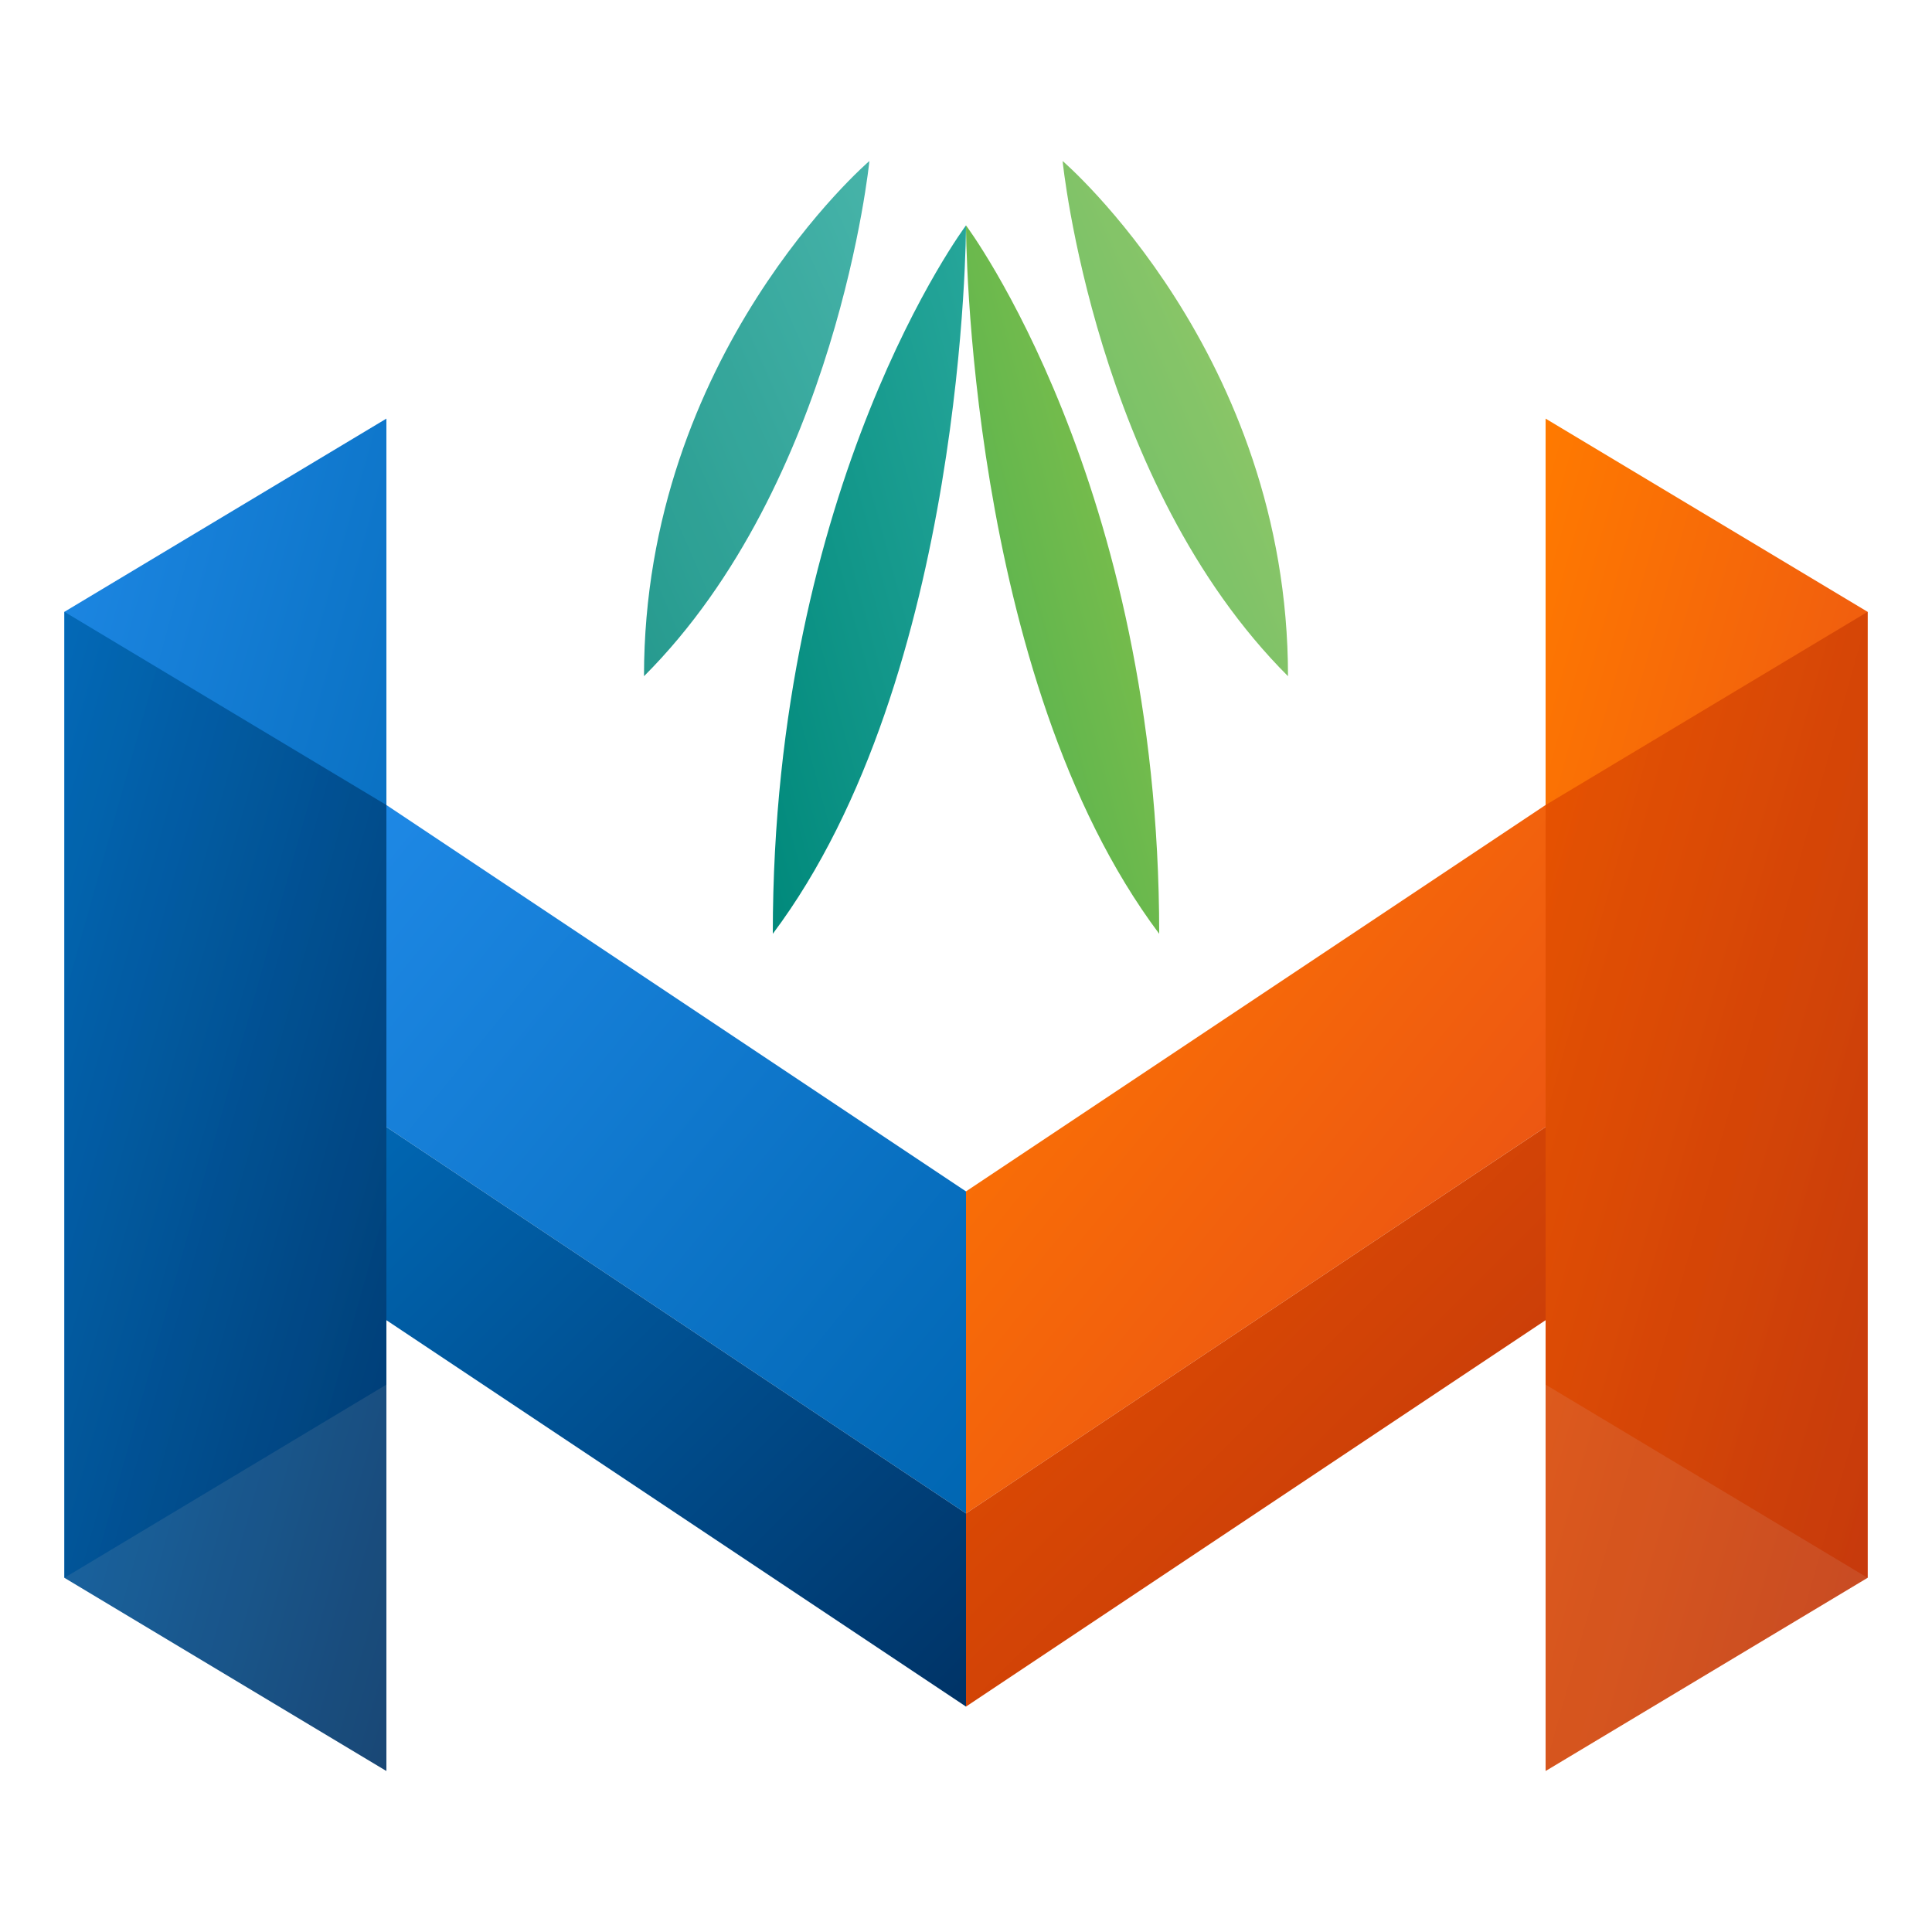
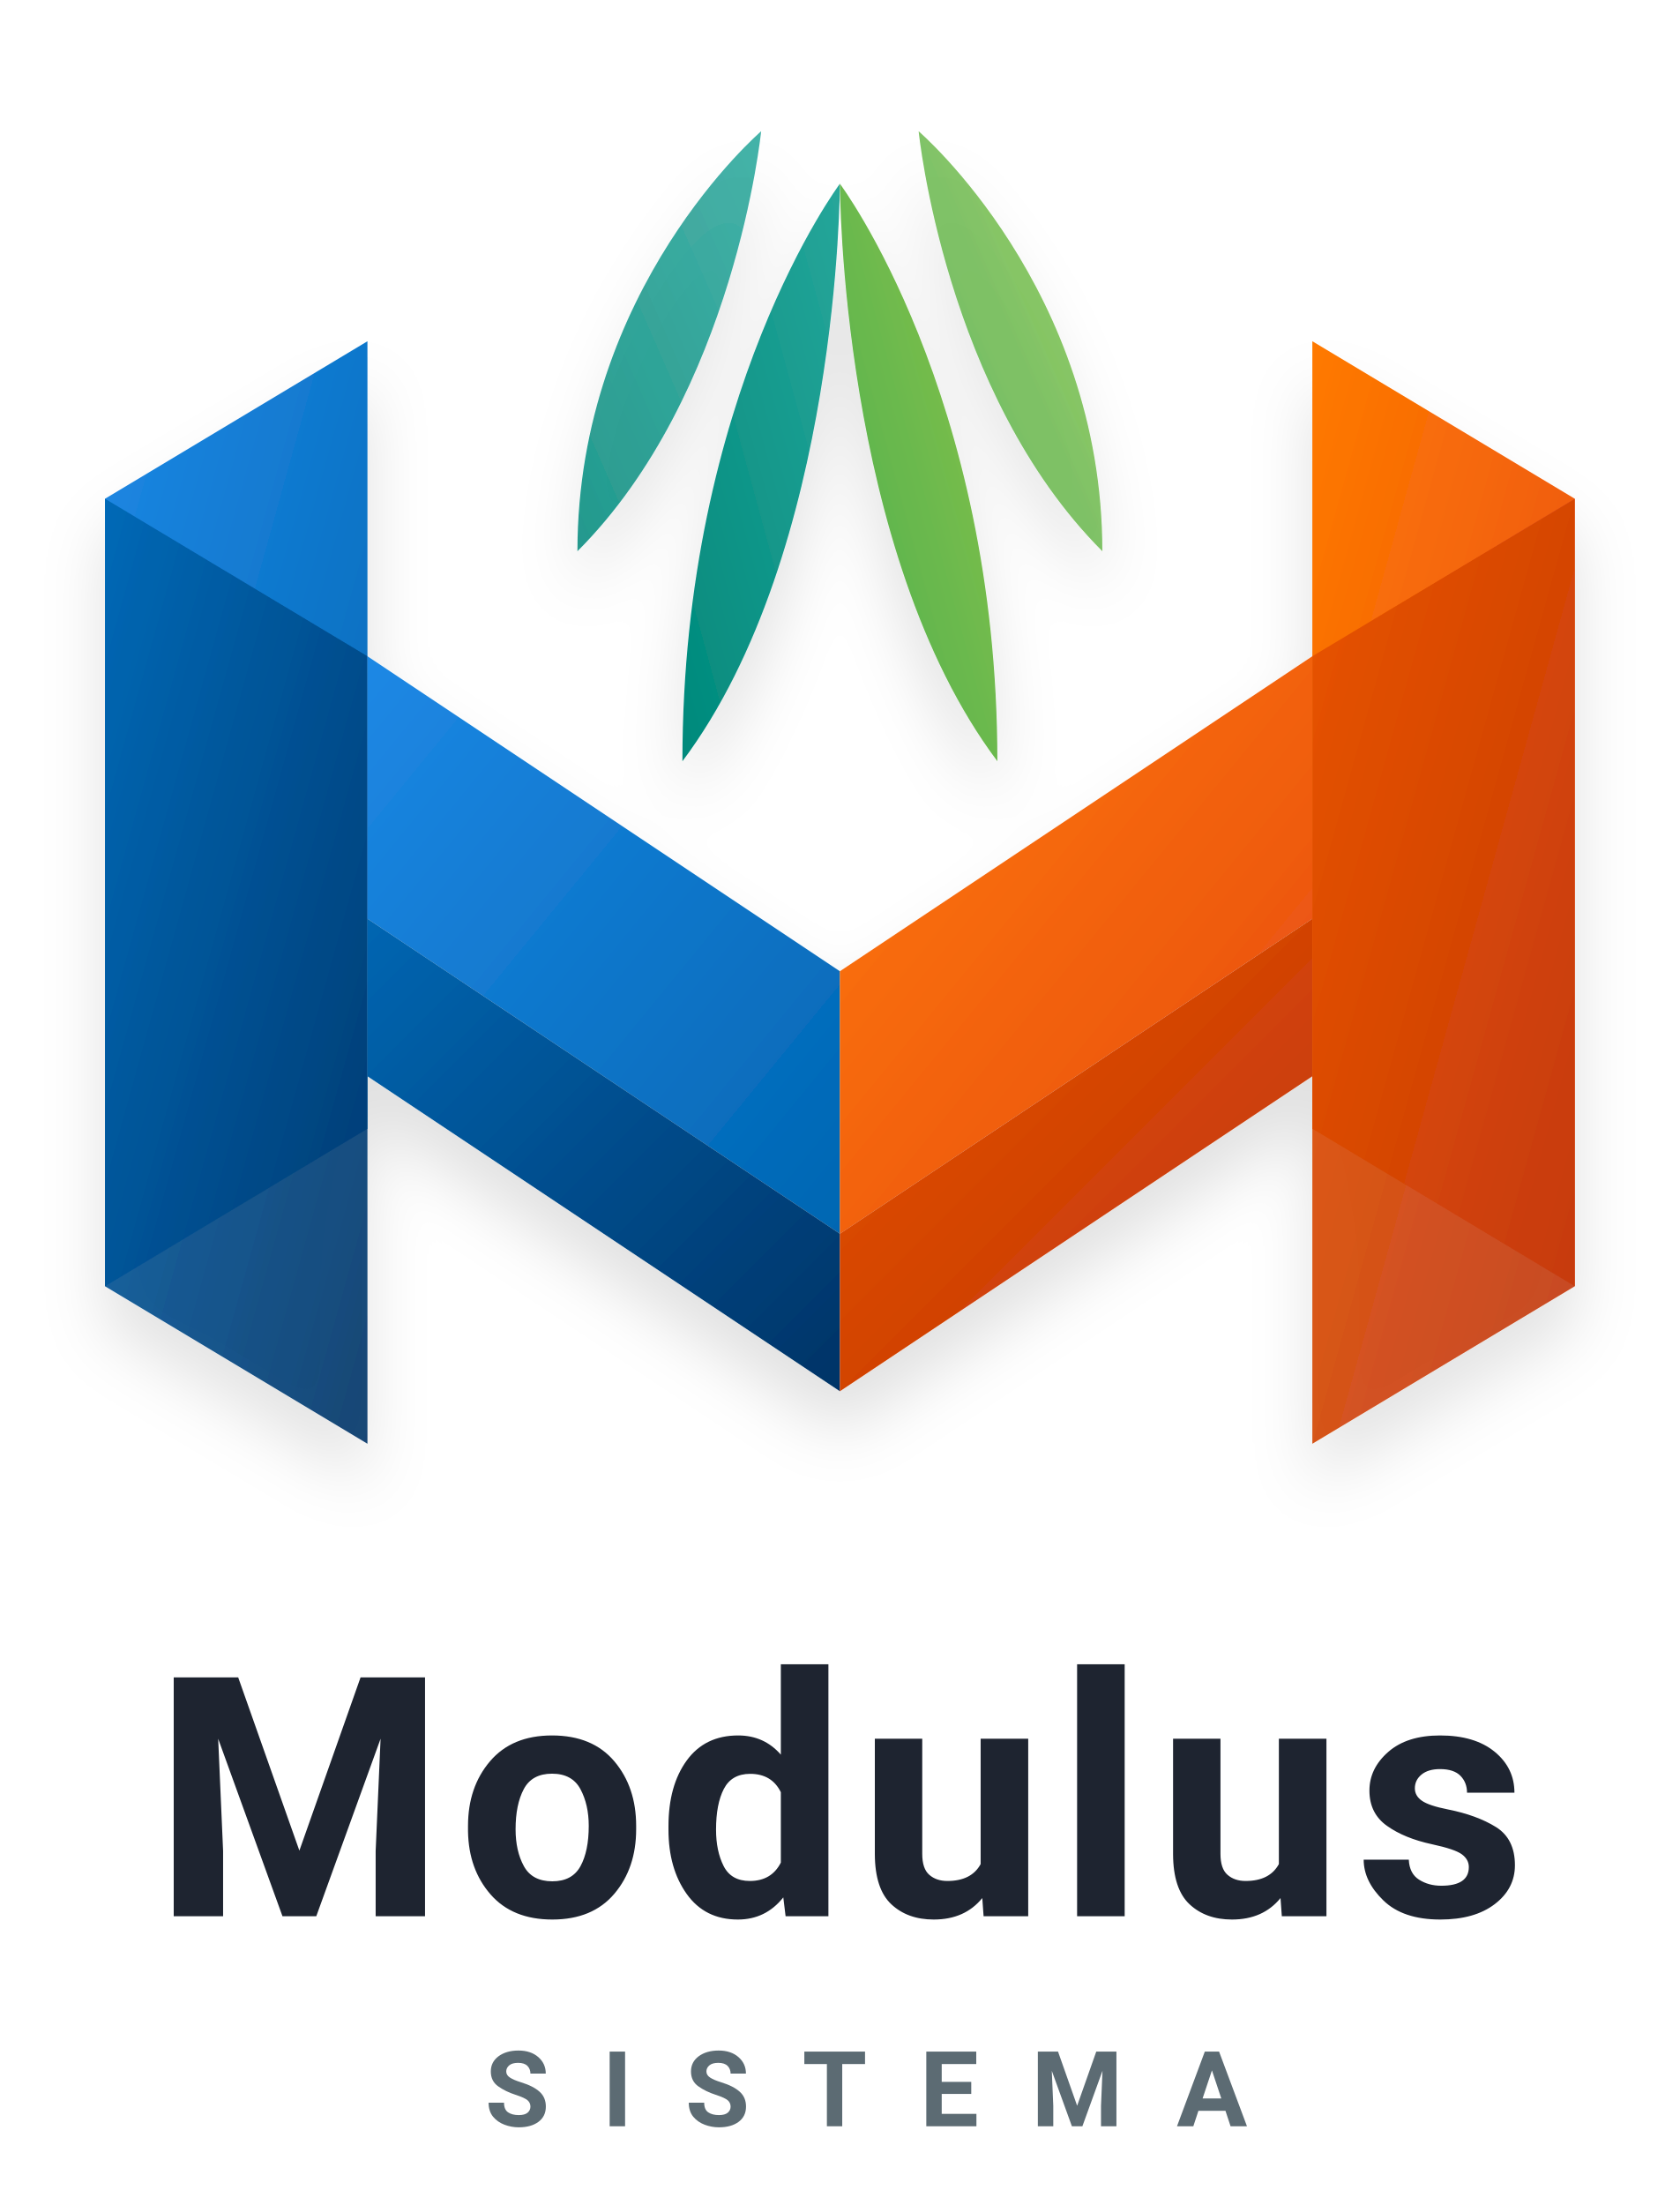
- <svg xmlns="http://www.w3.org/2000/svg" viewBox="250 105 300 300" role="img" aria-label="Modulus">
+ <svg xmlns="http://www.w3.org/2000/svg" viewBox="240 105 320 420" role="img" aria-label="Modulus · sistema">
  <defs>
-     <linearGradient id="mdBlueL" x1="0%" y1="0%" x2="100%" y2="100%">
-       <stop offset="0%" stop-color="#1E88E5" />
-       <stop offset="100%" stop-color="#0066B2" />
-     </linearGradient>
-     <linearGradient id="mdBlueD" x1="0%" y1="0%" x2="100%" y2="100%">
-       <stop offset="0%" stop-color="#0066B2" />
-       <stop offset="100%" stop-color="#003366" />
-     </linearGradient>
-     <linearGradient id="mdOrangeR" x1="0%" y1="0%" x2="100%" y2="100%">
-       <stop offset="0%" stop-color="#FF7A00" />
-       <stop offset="100%" stop-color="#E64A19" />
-     </linearGradient>
-     <linearGradient id="mdOrangeD" x1="0%" y1="0%" x2="100%" y2="100%">
-       <stop offset="0%" stop-color="#E65100" />
-       <stop offset="100%" stop-color="#BF360C" />
-     </linearGradient>
-     <linearGradient id="mdLeafL" x1="0%" y1="100%" x2="100%" y2="0%">
-       <stop offset="0%" stop-color="#00897B" />
-       <stop offset="100%" stop-color="#26A69A" />
-     </linearGradient>
-     <linearGradient id="mdLeafR" x1="0%" y1="100%" x2="100%" y2="0%">
-       <stop offset="0%" stop-color="#4CAF50" />
-       <stop offset="100%" stop-color="#8BC34A" />
-     </linearGradient>
+     <filter id="mdSombra" x="-10%" y="-10%" width="120%" height="120%">
+       <feDropShadow dx="0" dy="8" stdDeviation="6" flood-color="#000000" flood-opacity=".12" />
+     </filter>
  </defs>
-   <path d="M370,250C370,180 400,140 400,140C400,140 400,210 370,250Z" fill="url(#mdLeafL)" />
-   <path d="M350,210C350,160 385,130 385,130C385,130 380,180 350,210Z" fill="url(#mdLeafL)" opacity=".85" />
-   <path d="M430,250C430,180 400,140 400,140C400,140 400,210 430,250Z" fill="url(#mdLeafR)" />
-   <path d="M450,210C450,160 415,130 415,130C415,130 420,180 450,210Z" fill="url(#mdLeafR)" opacity=".85" />
-   <polygon points="260,200 310,170 310,320 260,350" fill="url(#mdBlueL)" />
-   <polygon points="260,200 260,350 310,380 310,230" fill="url(#mdBlueD)" opacity=".9" />
-   <polygon points="310,230 400,290 400,340 310,280" fill="url(#mdBlueL)" />
-   <polygon points="310,280 400,340 400,370 310,310" fill="url(#mdBlueD)" />
-   <polygon points="400,290 490,230 490,280 400,340" fill="url(#mdOrangeR)" />
-   <polygon points="400,340 490,280 490,310 400,370" fill="url(#mdOrangeD)" />
-   <polygon points="490,170 540,200 540,350 490,320" fill="url(#mdOrangeR)" />
-   <polygon points="490,230 540,200 540,350 490,380" fill="url(#mdOrangeD)" opacity=".9" />
+   <g filter="url(#mdSombra)">
+     <defs>
+       <linearGradient id="mdBlueL" x1="0%" y1="0%" x2="100%" y2="100%">
+         <stop offset="0%" stop-color="#1E88E5" />
+         <stop offset="100%" stop-color="#0066B2" />
+       </linearGradient>
+       <linearGradient id="mdBlueD" x1="0%" y1="0%" x2="100%" y2="100%">
+         <stop offset="0%" stop-color="#0066B2" />
+         <stop offset="100%" stop-color="#003366" />
+       </linearGradient>
+       <linearGradient id="mdOrangeR" x1="0%" y1="0%" x2="100%" y2="100%">
+         <stop offset="0%" stop-color="#FF7A00" />
+         <stop offset="100%" stop-color="#E64A19" />
+       </linearGradient>
+       <linearGradient id="mdOrangeD" x1="0%" y1="0%" x2="100%" y2="100%">
+         <stop offset="0%" stop-color="#E65100" />
+         <stop offset="100%" stop-color="#BF360C" />
+       </linearGradient>
+       <linearGradient id="mdLeafL" x1="0%" y1="100%" x2="100%" y2="0%">
+         <stop offset="0%" stop-color="#00897B" />
+         <stop offset="100%" stop-color="#26A69A" />
+       </linearGradient>
+       <linearGradient id="mdLeafR" x1="0%" y1="100%" x2="100%" y2="0%">
+         <stop offset="0%" stop-color="#4CAF50" />
+         <stop offset="100%" stop-color="#8BC34A" />
+       </linearGradient>
+     </defs>
+     <path d="M370,250C370,180 400,140 400,140C400,140 400,210 370,250Z" fill="url(#mdLeafL)" />
+     <path d="M350,210C350,160 385,130 385,130C385,130 380,180 350,210Z" fill="url(#mdLeafL)" opacity=".85" />
+     <path d="M430,250C430,180 400,140 400,140C400,140 400,210 430,250Z" fill="url(#mdLeafR)" />
+     <path d="M450,210C450,160 415,130 415,130C415,130 420,180 450,210Z" fill="url(#mdLeafR)" opacity=".85" />
+     <polygon points="260,200 310,170 310,320 260,350" fill="url(#mdBlueL)" />
+     <polygon points="260,200 260,350 310,380 310,230" fill="url(#mdBlueD)" opacity=".9" />
+     <polygon points="310,230 400,290 400,340 310,280" fill="url(#mdBlueL)" />
+     <polygon points="310,280 400,340 400,370 310,310" fill="url(#mdBlueD)" />
+     <polygon points="400,290 490,230 490,280 400,340" fill="url(#mdOrangeR)" />
+     <polygon points="400,340 490,280 490,310 400,370" fill="url(#mdOrangeD)" />
+     <polygon points="490,170 540,200 540,350 490,320" fill="url(#mdOrangeR)" />
+     <polygon points="490,230 540,200 540,350 490,380" fill="url(#mdOrangeD)" opacity=".9" />
+   </g>
+   <text x="400" y="470" text-anchor="middle" font-family="'IBM Plex Sans', system-ui, -apple-system, 'Segoe UI', Roboto, Helvetica, Arial, sans-serif" font-size="64" font-weight="600" letter-spacing="2" fill="#1E2430">Modulus</text>
+   <text x="405" y="510" text-anchor="middle" font-family="'IBM Plex Sans', system-ui, -apple-system, 'Segoe UI', Roboto, Helvetica, Arial, sans-serif" font-size="20" font-weight="700" letter-spacing="10" fill="#5C6B73">SISTEMA</text>
</svg>
